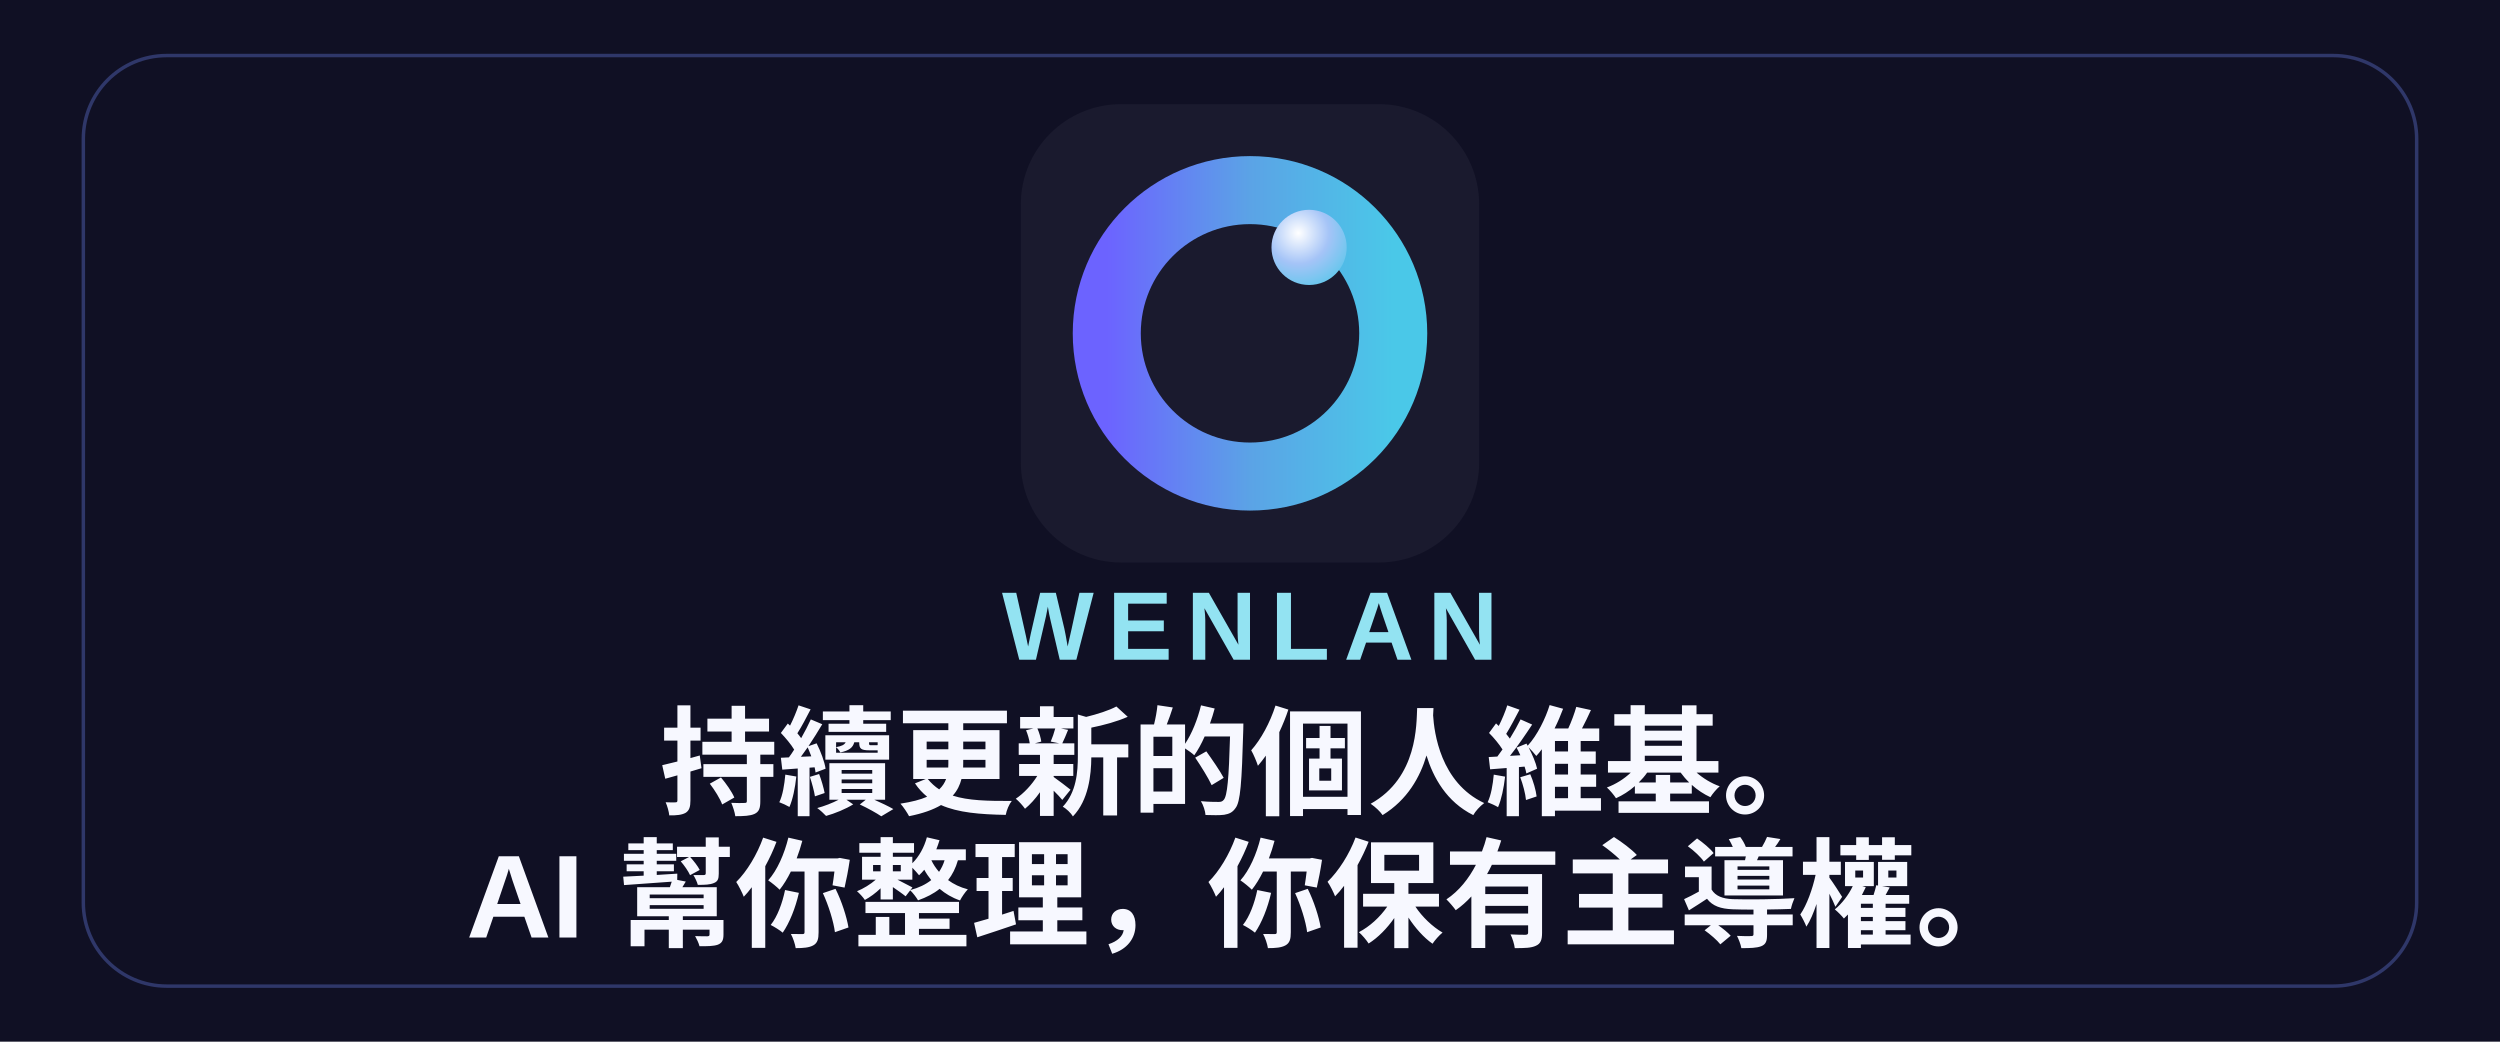
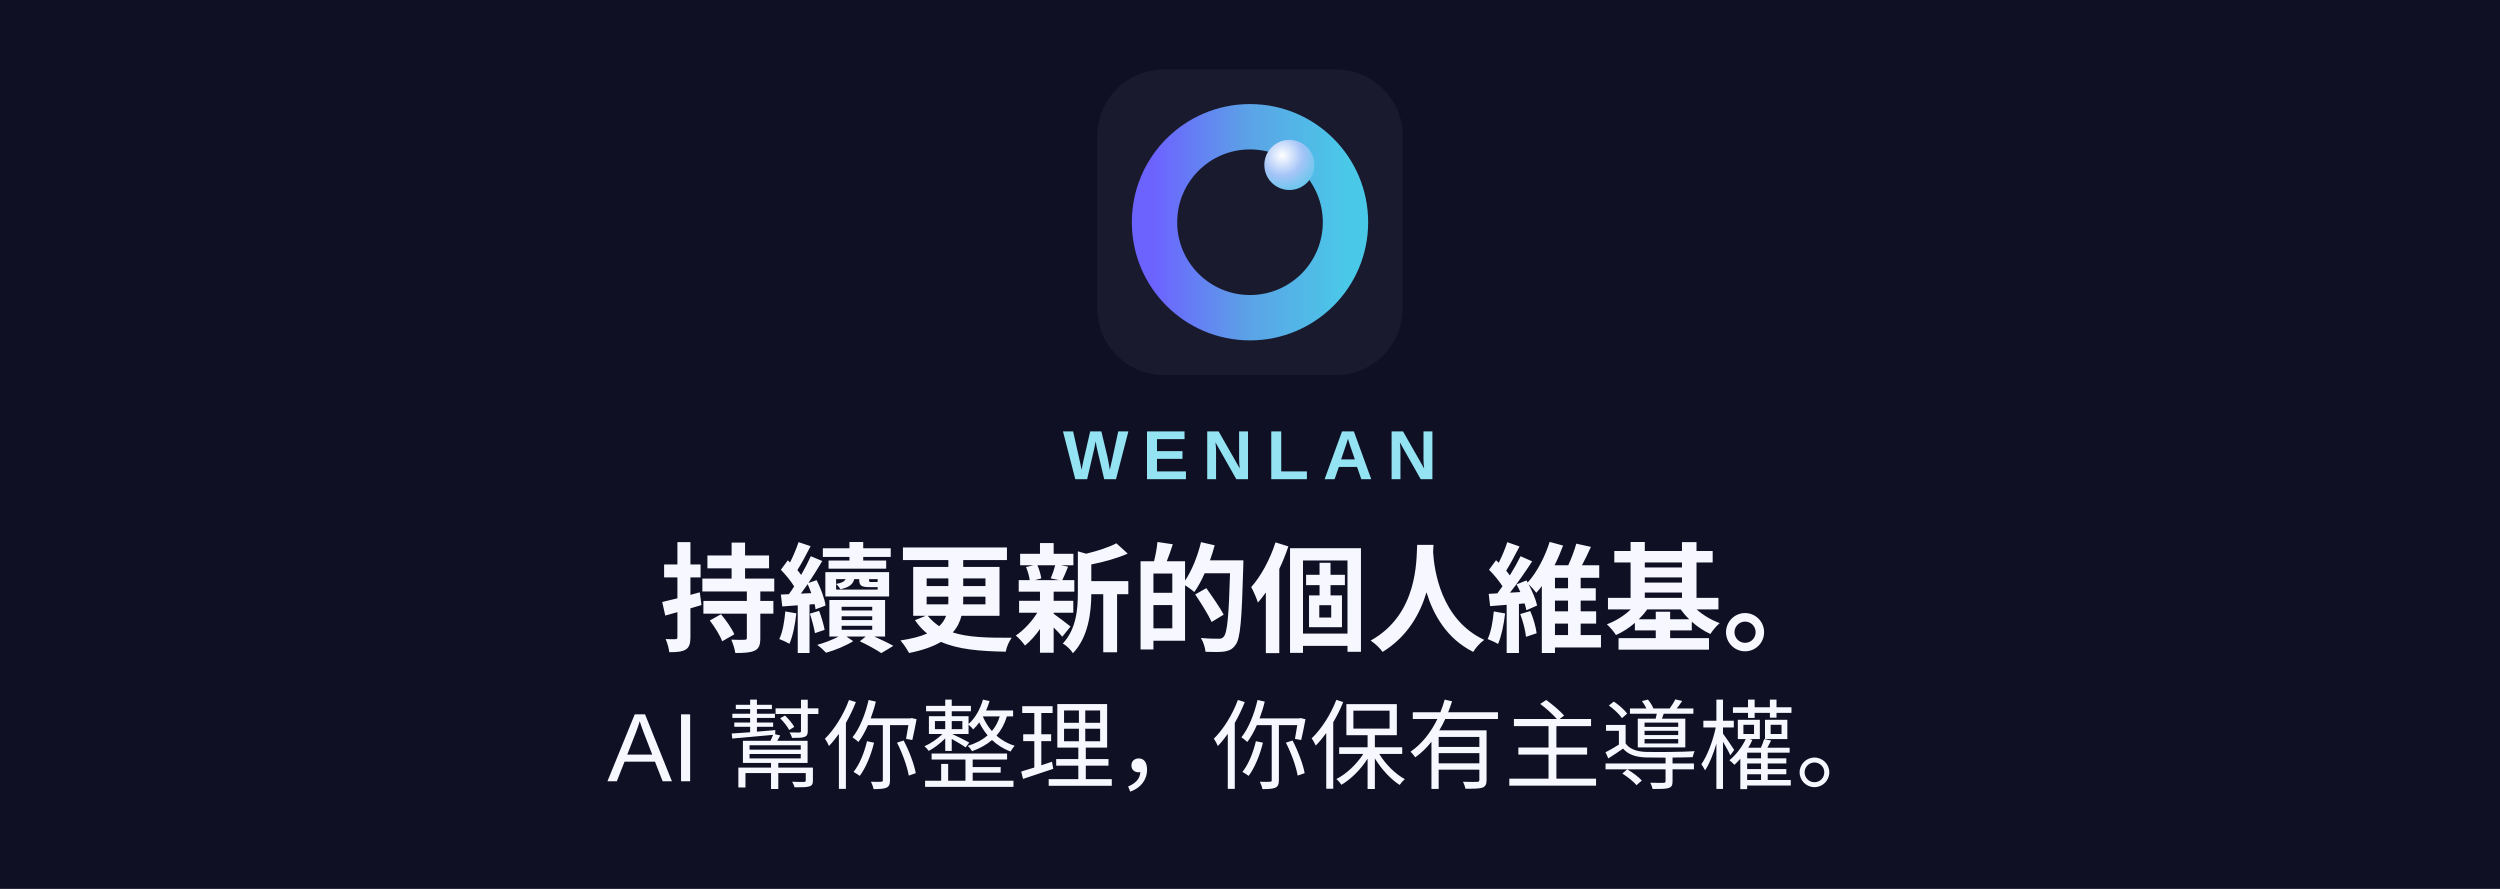
- <svg xmlns="http://www.w3.org/2000/svg" width="720" height="300" viewBox="0 0 720 300" fill="none" role="img" aria-labelledby="title desc">
-   <rect width="720" height="300" fill="#101024" />
-   <rect x="24" y="16" width="672" height="268" rx="24" fill="#101024" stroke="#2F3769" />
-   <g transform="translate(294 30) scale(0.2578125)">
+ <svg xmlns="http://www.w3.org/2000/svg" width="720" height="256" viewBox="0 0 720 256" fill="none" role="img" aria-labelledby="title desc">
+   <rect width="720" height="256" fill="#101024" />
+   <g transform="translate(316 20) scale(0.171875)">
    <rect width="512" height="512" rx="112" fill="#1A1A2E" />
    <circle cx="256" cy="256" r="160" fill="none" stroke="url(#banner-zh-Hant-mobile-ring)" stroke-width="76" />
    <circle cx="322" cy="160" r="42" fill="url(#banner-zh-Hant-mobile-orb)" />
  </g>
-   <text x="360" y="190" fill="#93E3F2" font-family="Arial, &quot;PingFang TC&quot;, sans-serif" font-size="28" font-weight="700" text-anchor="middle" letter-spacing="4">WENLAN</text>
-   <text x="360" y="232" fill="#F7F8FF" font-family="Arial, &quot;PingFang TC&quot;, sans-serif" font-size="34" font-weight="700" text-anchor="middle">持續更新的個人維基。</text>
-   <text x="360" y="270" fill="#F7F8FF" font-family="Arial, &quot;PingFang TC&quot;, sans-serif" font-size="34" font-weight="700" text-anchor="middle">AI 幫你整理，你保有主導權。</text>
+   <text x="360" y="138" fill="#93E3F2" font-family="Arial, &quot;PingFang TC&quot;, sans-serif" font-size="20" font-weight="700" text-anchor="middle" letter-spacing="4">WENLAN</text>
+   <text x="360" y="185" fill="#F7F8FF" font-family="Arial, &quot;PingFang TC&quot;, sans-serif" font-size="34" font-weight="700" text-anchor="middle">持續更新的個人維基。</text>
+   <text x="360" y="225" fill="#F7F8FF" font-family="Arial, &quot;PingFang TC&quot;, sans-serif" font-size="28" font-weight="400" text-anchor="middle">AI 幫你整理，你保有主導權。</text>
  <defs>
    <linearGradient id="banner-zh-Hant-mobile-ring" x1="96" y1="256" x2="416" y2="256" gradientUnits="userSpaceOnUse">
      <stop stop-color="#6C63FF" />
      <stop offset="0.5" stop-color="#5BA3E6" />
      <stop offset="1" stop-color="#4AC8E8" />
    </linearGradient>
    <radialGradient id="banner-zh-Hant-mobile-orb" cx="0" cy="0" r="1" gradientUnits="userSpaceOnUse" gradientTransform="translate(310 144) rotate(52.125) scale(76.0263)">
      <stop stop-color="#FFFFFF" />
      <stop offset="0.45" stop-color="#A5C4F7" />
      <stop offset="1" stop-color="#4AC8E8" />
    </radialGradient>
  </defs>
</svg>
